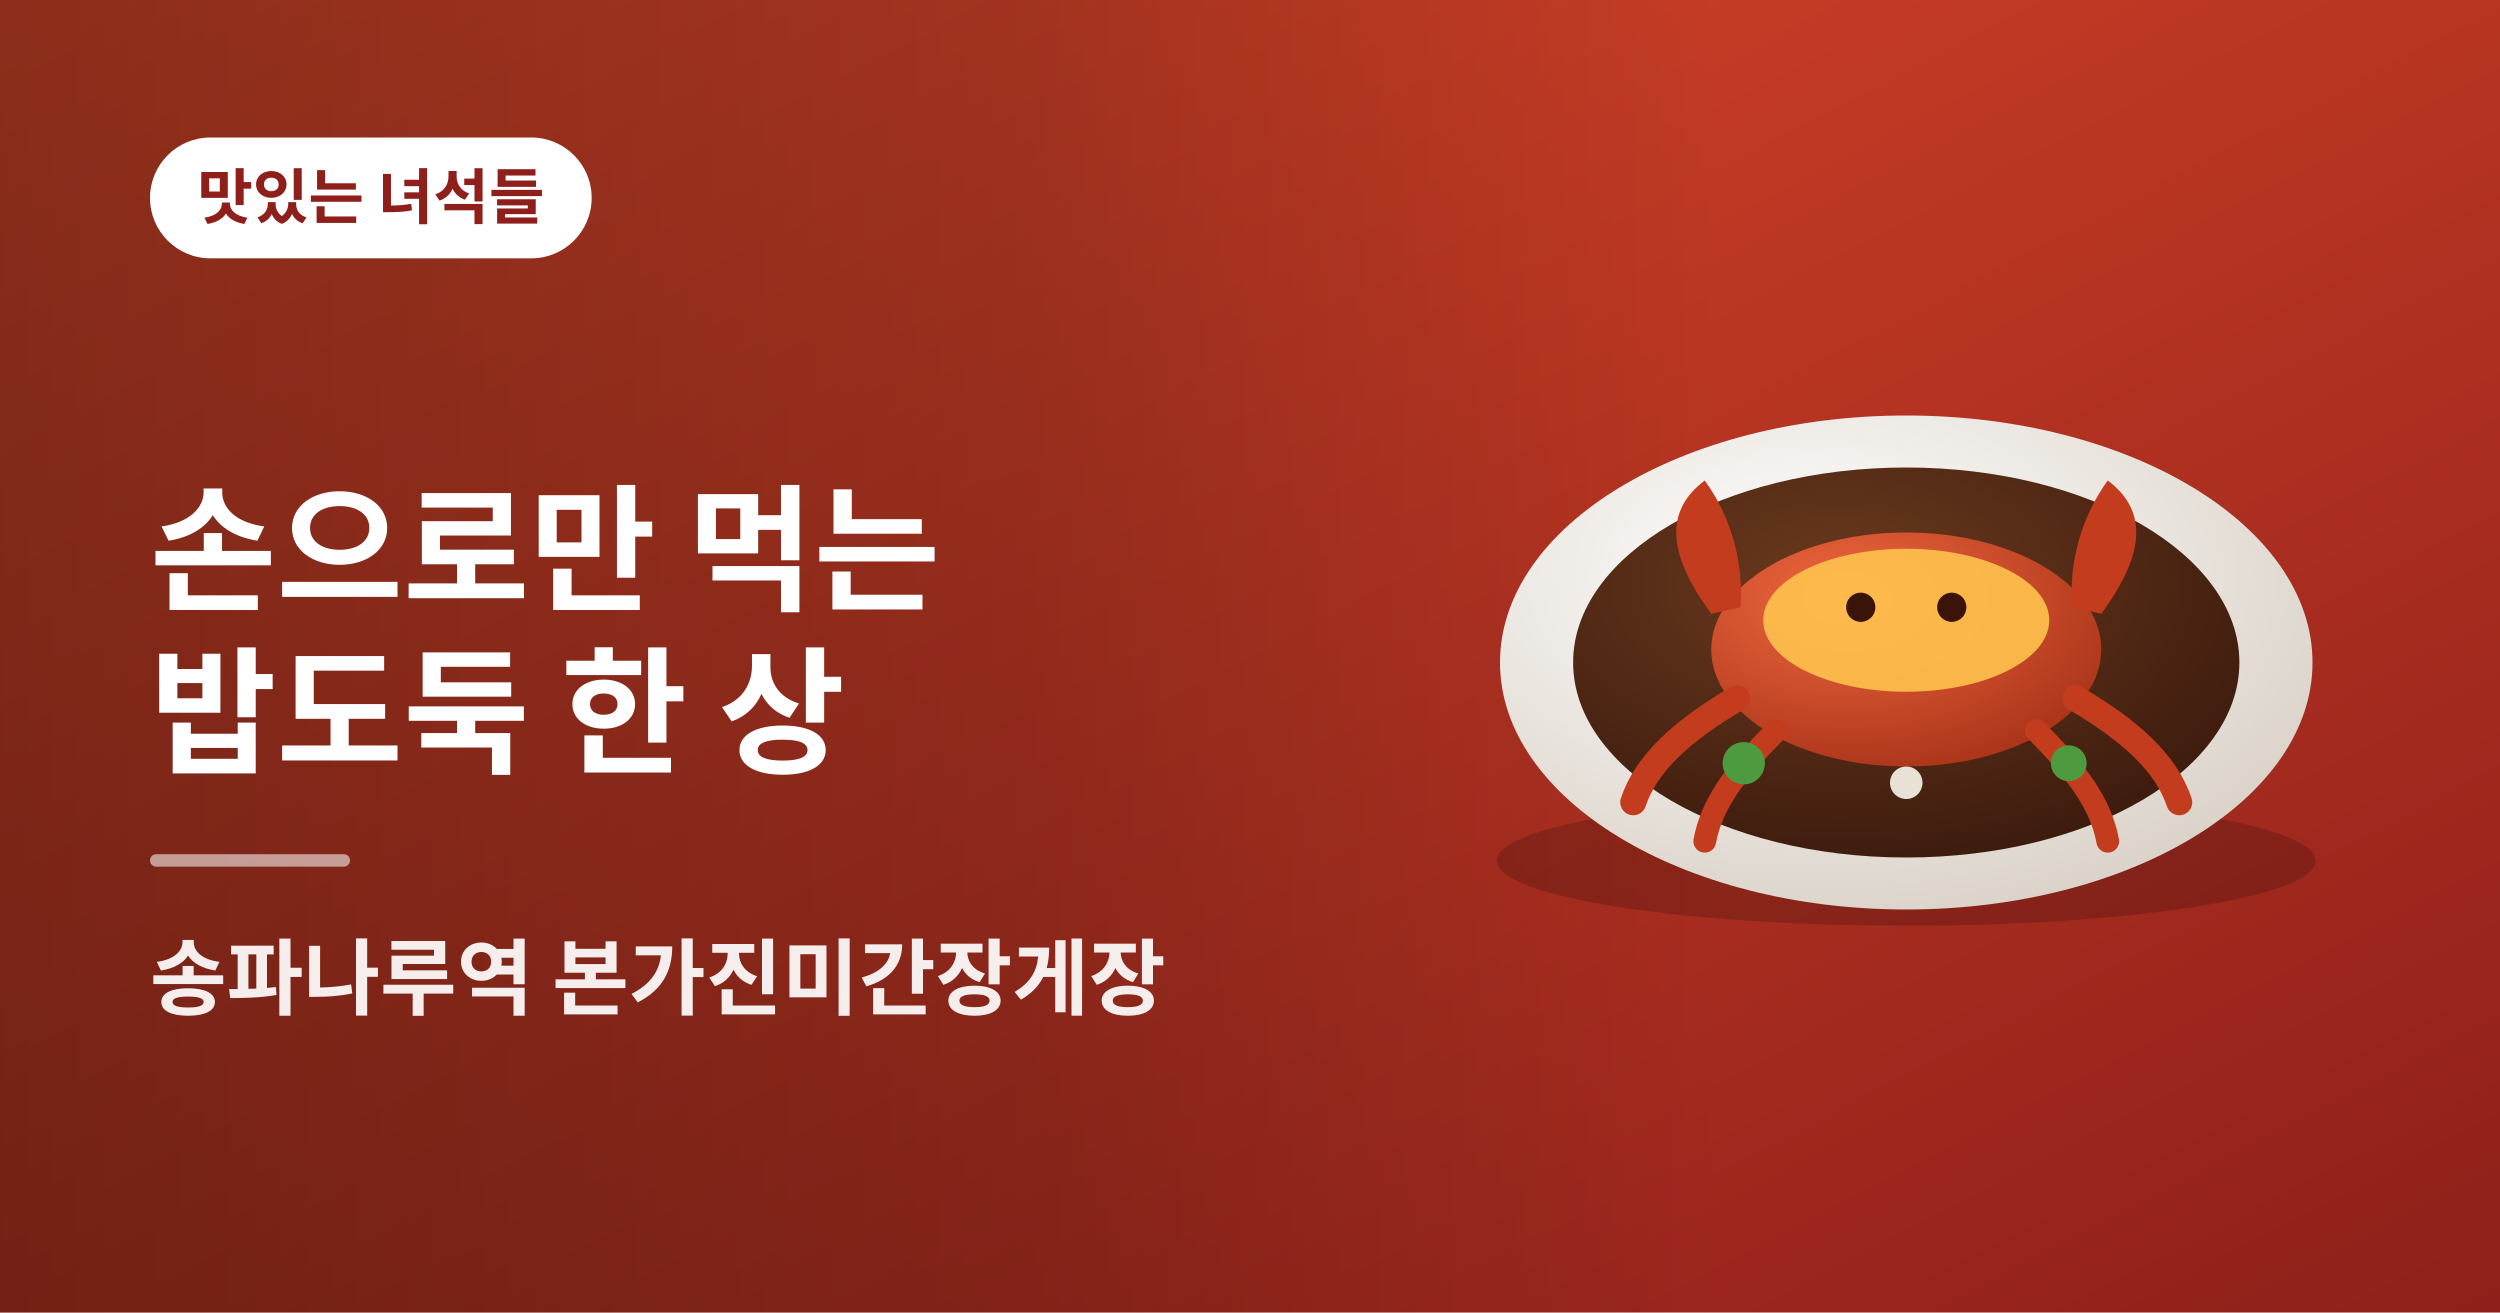
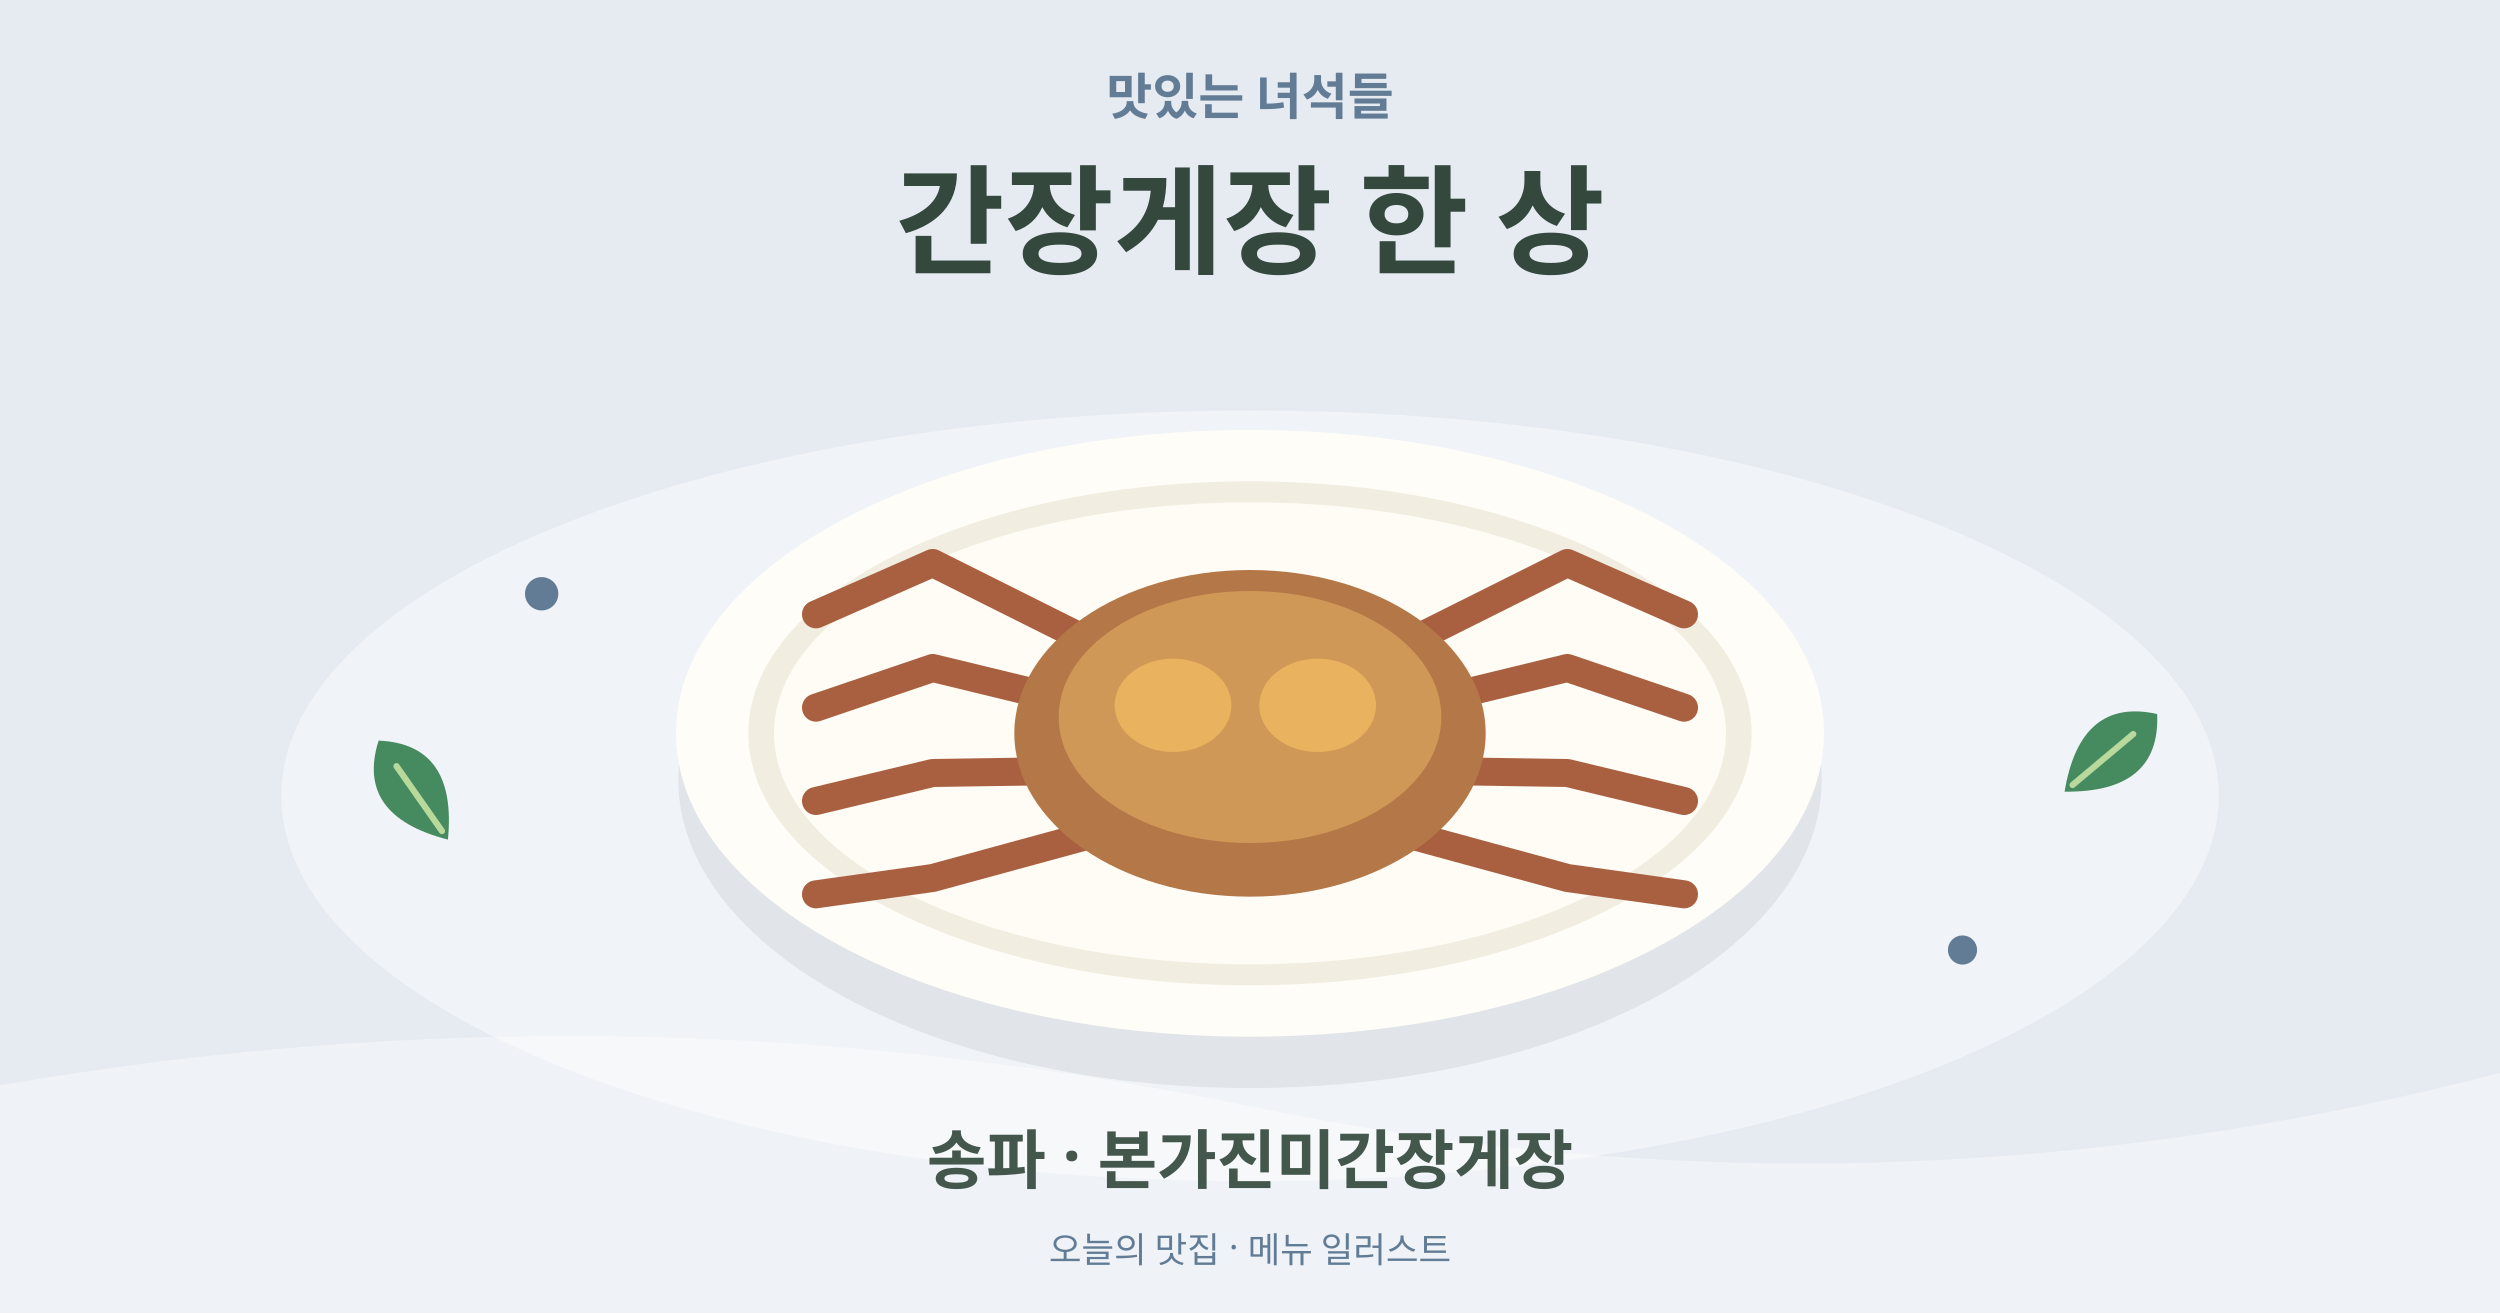
- <svg xmlns="http://www.w3.org/2000/svg" viewBox="0 0 1200 630" width="1200" height="630">
-   <defs>
-     <linearGradient id="bg" x1="0" y1="0" x2="1" y2="1">
-       <stop offset="0" stop-color="#E14A2B" />
-       <stop offset="1" stop-color="#8E1F1A" />
-     </linearGradient>
-     <linearGradient id="scrim" x1="0" y1="0" x2="1" y2="0">
-       <stop offset="0" stop-color="#000000" stop-opacity="0.38" />
-       <stop offset="0.6" stop-color="#000000" stop-opacity="0.22" />
-       <stop offset="1" stop-color="#000000" stop-opacity="0" />
-     </linearGradient>
-     <radialGradient id="plate" cx="0.38" cy="0.32" r="0.78">
-       <stop offset="0" stop-color="#ffffff" />
-       <stop offset="1" stop-color="#D8CFC4" />
-     </radialGradient>
-     <radialGradient id="sauce" cx="0.4" cy="0.3" r="0.8">
-       <stop offset="0" stop-color="#6B3A1E" />
-       <stop offset="1" stop-color="#38180C" />
-     </radialGradient>
-     <radialGradient id="shell" cx="0.35" cy="0.28" r="0.8">
-       <stop offset="0" stop-color="#F0693F" />
-       <stop offset="1" stop-color="#A83218" />
-     </radialGradient>
-   </defs>
-   <rect width="1200" height="630" fill="url(#bg)" />
-   <rect width="820" height="630" fill="url(#scrim)" />
-   <g transform="translate(915,318) scale(0.78) translate(-600,-330)">
-     <ellipse cx="600" cy="452" rx="252" ry="40" fill="#000000" opacity="0.18" />
-     <ellipse cx="600" cy="330" rx="250" ry="152" fill="url(#plate)" />
-     <ellipse cx="600" cy="330" rx="205" ry="120" fill="url(#sauce)" />
-     <ellipse cx="600" cy="322" rx="120" ry="72" fill="url(#shell)" />
-     <ellipse cx="600" cy="304" rx="88" ry="44" fill="#FFC24D" opacity="0.9" />
-     <path d="M480 300 C452 262 452 236 476 218 C492 240 500 268 498 296 Z" fill="#C43C1E" />
-     <path d="M720 300 C748 262 748 236 724 218 C708 240 700 268 702 296 Z" fill="#C43C1E" />
-     <path d="M496 352 C462 372 440 392 432 416" stroke="#C43C1E" stroke-width="16" stroke-linecap="round" fill="none" />
-     <path d="M704 352 C738 372 760 392 768 416" stroke="#C43C1E" stroke-width="16" stroke-linecap="round" fill="none" />
-     <path d="M520 372 C494 398 480 418 476 440" stroke="#C43C1E" stroke-width="14" stroke-linecap="round" fill="none" />
-     <path d="M680 372 C706 398 720 418 724 440" stroke="#C43C1E" stroke-width="14" stroke-linecap="round" fill="none" />
-     <circle cx="572" cy="296" r="9" fill="#3A1408" />
-     <circle cx="628" cy="296" r="9" fill="#3A1408" />
-     <circle cx="500" cy="392" r="13" fill="#4E9B3F" />
-     <circle cx="700" cy="392" r="11" fill="#4E9B3F" />
-     <circle cx="600" cy="404" r="10" fill="#E8E2D6" />
+ <svg xmlns="http://www.w3.org/2000/svg" width="1200" height="630" viewBox="0 0 1200 630" role="img" aria-labelledby="title desc">
+   <g font-family="'Malgun Gothic','Apple SD Gothic Neo',sans-serif">
+     <rect x="0" y="0" width="1200" height="630" rx="0" fill="#E6EBF2" />
+     <ellipse cx="600" cy="382" rx="465" ry="185" fill="#FFFFFF65" />
+     <path d="M0 521 Q300 469 600 531 T1200 515 V630 H0 Z" fill="#FFFFFF60" stroke="none" stroke-width="1" stroke-linecap="round" stroke-linejoin="round" />
+     <text x="600" y="55" text-anchor="middle" fill="#627C95" font-size="24" font-weight="700">맛있는 녀석들</text>
+     <text x="600" y="127" text-anchor="middle" fill="#34483E" font-size="57" font-weight="700">간장게장 한 상</text>
+     <g transform="translate(600 352) scale(1.12)">
+       <ellipse cx="0" cy="20" rx="245" ry="132" fill="#00000010" />
+       <ellipse cx="0" cy="0" rx="246" ry="130" fill="#FFFDF7" />
+       <ellipse cx="0" cy="0" rx="215" ry="108" fill="#F2EDE1" />
+       <ellipse cx="0" cy="0" rx="204" ry="99" fill="#FFFCF5" />
+       <path d="M-70 -40 L-136 -73 L-186 -51" fill="none" stroke="#A96040" stroke-width="12" stroke-linecap="round" stroke-linejoin="round" />
+       <path d="M-70 -12 L-136 -28 L-186 -11" fill="none" stroke="#A96040" stroke-width="12" stroke-linecap="round" stroke-linejoin="round" />
+       <path d="M-70 16 L-136 17 L-186 29" fill="none" stroke="#A96040" stroke-width="12" stroke-linecap="round" stroke-linejoin="round" />
+       <path d="M-70 44 L-136 62 L-186 69" fill="none" stroke="#A96040" stroke-width="12" stroke-linecap="round" stroke-linejoin="round" />
+       <path d="M70 -40 L136 -73 L186 -51" fill="none" stroke="#A96040" stroke-width="12" stroke-linecap="round" stroke-linejoin="round" />
+       <path d="M70 -12 L136 -28 L186 -11" fill="none" stroke="#A96040" stroke-width="12" stroke-linecap="round" stroke-linejoin="round" />
+       <path d="M70 16 L136 17 L186 29" fill="none" stroke="#A96040" stroke-width="12" stroke-linecap="round" stroke-linejoin="round" />
+       <path d="M70 44 L136 62 L186 69" fill="none" stroke="#A96040" stroke-width="12" stroke-linecap="round" stroke-linejoin="round" />
+       <ellipse cx="0" cy="0" rx="101" ry="70" fill="#B47747" />
+       <ellipse cx="0" cy="-7" rx="82" ry="54" fill="#D09857" />
+       <ellipse cx="-33" cy="-12" rx="25" ry="20" fill="#E9B25E" />
+       <ellipse cx="29" cy="-12" rx="25" ry="20" fill="#E9B25E" />
+     </g>
+     <g transform="translate(215 403) rotate(-35)">
+       <path d="M0 0 Q-30 -35 0 -58 Q30 -35 0 0" fill="#468A60" stroke="none" stroke-width="1" stroke-linecap="round" stroke-linejoin="round" />
+       <path d="M0 -5 L0 -43" fill="none" stroke="#B8D99B" stroke-width="3" stroke-linecap="round" stroke-linejoin="round" />
+     </g>
+     <g transform="translate(991 380) rotate(50)">
+       <path d="M0 0 Q-30 -35 0 -58 Q30 -35 0 0" fill="#468A60" stroke="none" stroke-width="1" stroke-linecap="round" stroke-linejoin="round" />
+       <path d="M0 -5 L0 -43" fill="none" stroke="#B8D99B" stroke-width="3" stroke-linecap="round" stroke-linejoin="round" />
+     </g>
+     <ellipse cx="260" cy="285" rx="8" ry="8" fill="#627C95" />
+     <ellipse cx="942" cy="456" rx="7" ry="7" fill="#627C95" />
+     <text x="600" y="568" text-anchor="middle" fill="#43574D" font-size="31" font-weight="600">송파 · 본가진미간장게장</text>
+     <text x="600" y="606" text-anchor="middle" fill="#627C95" font-size="17" font-weight="400">오늘의 맛집 · 메뉴 일러스트</text>
  </g>
-   <rect x="72" y="66" width="212" height="58" rx="29" fill="#ffffff" />
-   <text x="178" y="105" text-anchor="middle" font-size="29" font-weight="700" fill="#8E1F1A" font-family="'Apple SD Gothic Neo','Malgun Gothic',sans-serif">맛있는 녀석들</text>
-   <text x="72" y="288" font-size="66" font-weight="800" fill="#ffffff" font-family="'Apple SD Gothic Neo','Malgun Gothic',sans-serif">손으로만 먹는</text>
-   <text x="72" y="366" font-size="66" font-weight="800" fill="#ffffff" font-family="'Apple SD Gothic Neo','Malgun Gothic',sans-serif">밥도둑 한 상</text>
-   <rect x="72" y="410" width="96" height="6" rx="3" fill="#ffffff" opacity="0.55" />
-   <text x="72" y="484" font-size="40" font-weight="600" fill="#ffffff" opacity="0.92" font-family="'Apple SD Gothic Neo','Malgun Gothic',sans-serif">송파나루역 본가진미간장게장</text>
</svg>
